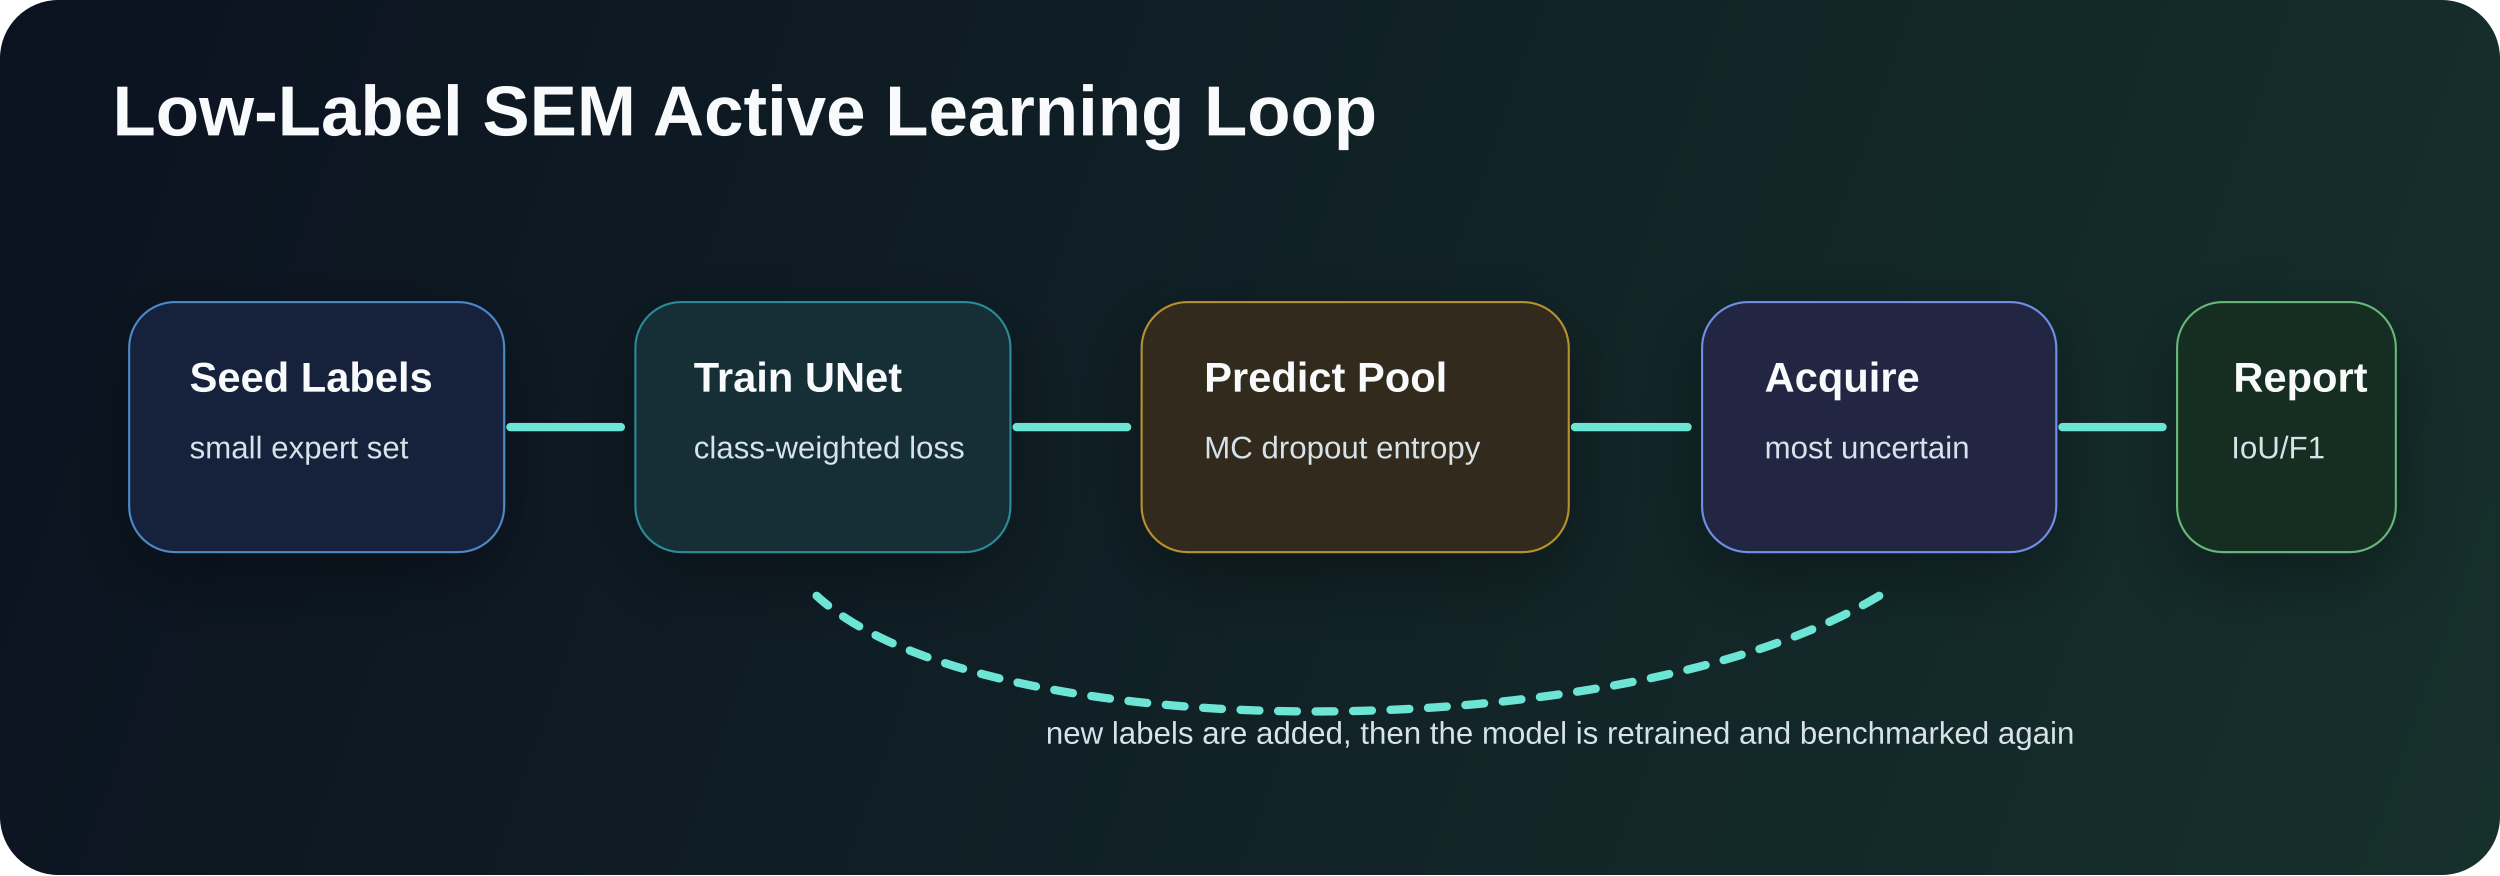
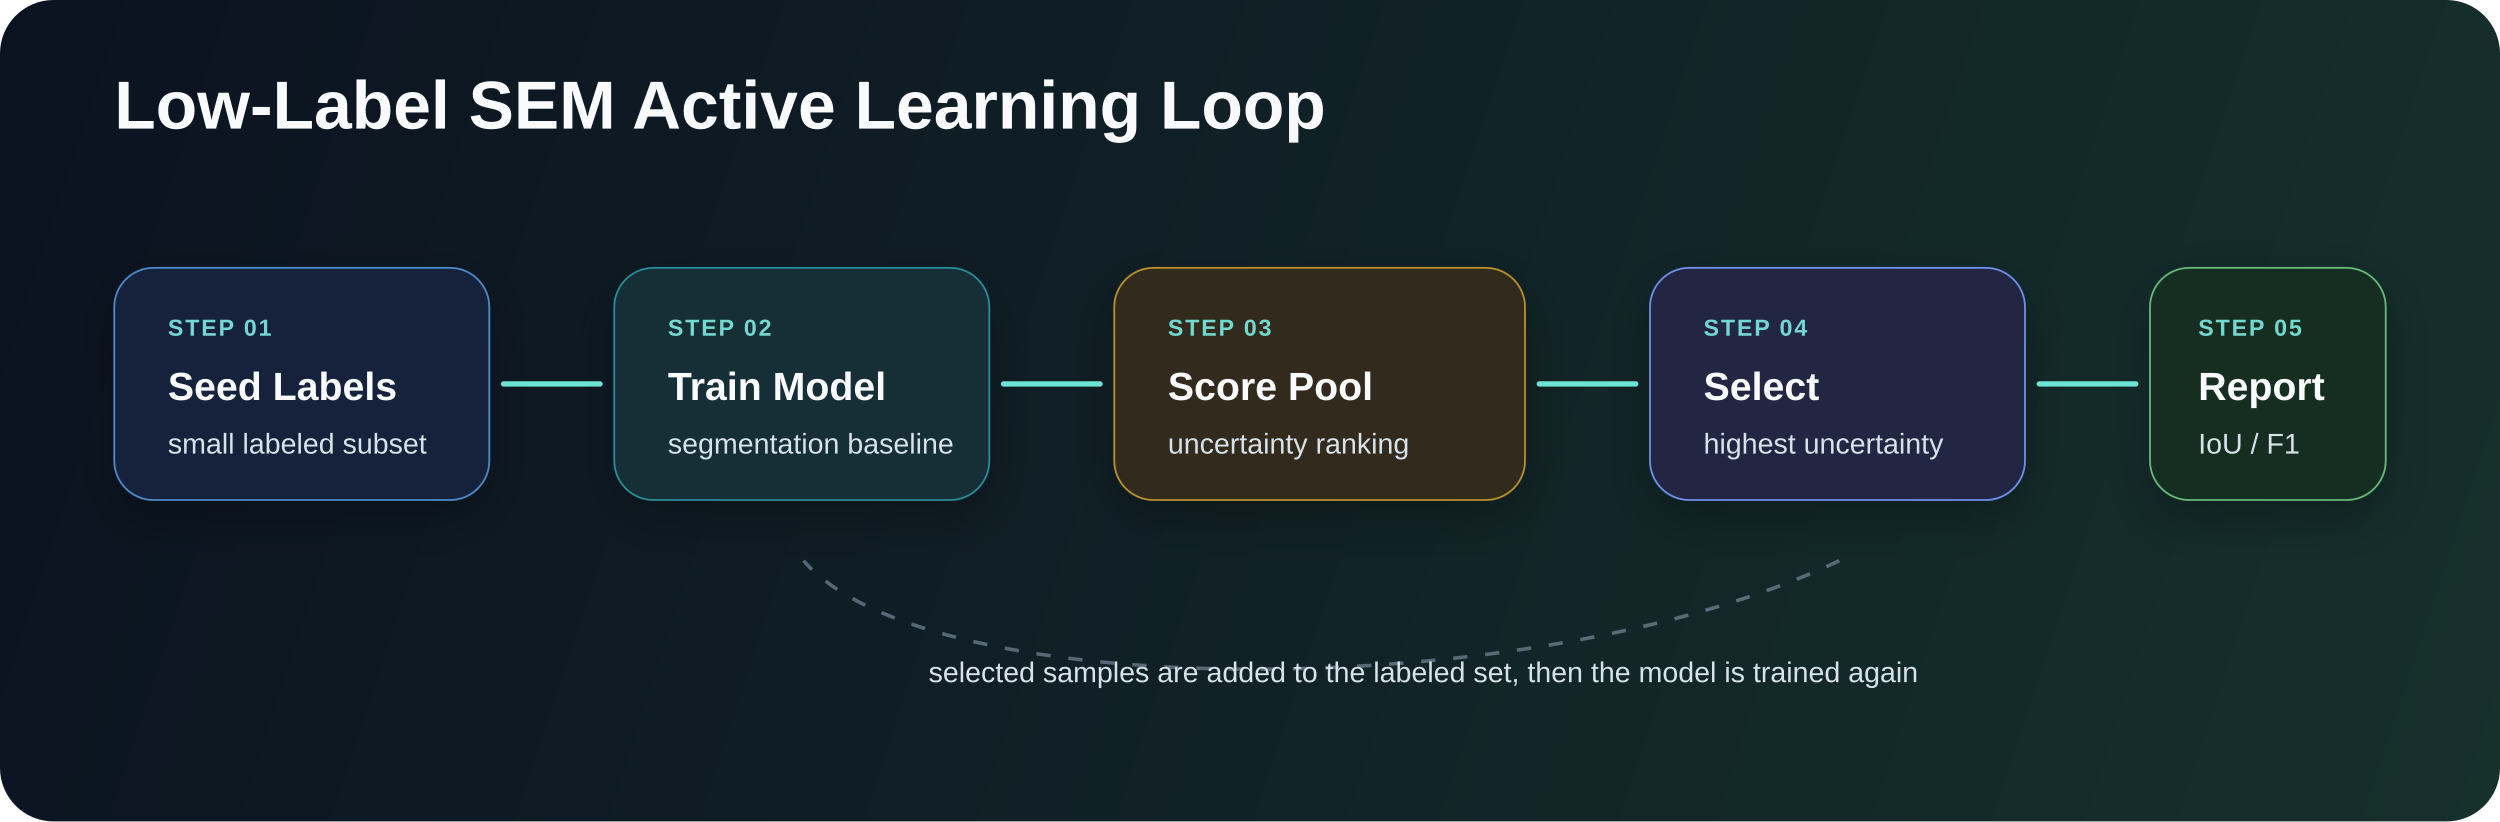
- <svg xmlns="http://www.w3.org/2000/svg" width="1200" height="420" viewBox="0 0 1200 420" fill="none">
+ <svg xmlns="http://www.w3.org/2000/svg" width="1400" height="460" viewBox="0 0 1400 460" fill="none">
  <defs>
-     <linearGradient id="bg2" x1="0" y1="0" x2="1200" y2="420" gradientUnits="userSpaceOnUse">
+     <linearGradient id="bg2" x1="0" y1="0" x2="1400" y2="460" gradientUnits="userSpaceOnUse">
      <stop stop-color="#0B1220" />
      <stop offset="1" stop-color="#16302C" />
    </linearGradient>
    <style>
-       .title{font:700 34px Segoe UI,Arial,sans-serif;fill:#F8FAFC}
-       .label{font:700 20px Segoe UI,Arial,sans-serif;fill:#F8FAFC}
-       .text{font:500 15px Segoe UI,Arial,sans-serif;fill:#D7E2EA}
-       .step{filter:drop-shadow(0 12px 18px rgba(0,0,0,.35))}
-       .arrow{stroke:#6CE5D5;stroke-width:4;stroke-linecap:round;stroke-linejoin:round}
+       .title{font:700 38px Segoe UI,Arial,sans-serif;fill:#F8FAFC}
+       .label{font:700 22px Segoe UI,Arial,sans-serif;fill:#F8FAFC}
+       .text{font:500 16px Segoe UI,Arial,sans-serif;fill:#D7E2EA}
+       .num{font:700 13px Segoe UI,Arial,sans-serif;letter-spacing:.08em;fill:#75D8D0}
+       .step{filter:drop-shadow(0 10px 14px rgba(0,0,0,.28))}
+       .arrow{stroke:#6CE5D5;stroke-width:3;stroke-linecap:round;stroke-linejoin:round}
+       .loop{stroke:#8FA6B8;stroke-width:2;stroke-dasharray:8 10;stroke-opacity:.55}
    </style>
  </defs>
-   <rect width="1200" height="420" rx="28" fill="url(#bg2)" />
-   <text x="54" y="65" class="title">Low-Label SEM Active Learning Loop</text>
+   <rect width="1400" height="460" rx="30" fill="url(#bg2)" />
+   <text x="64" y="72" class="title">Low-Label SEM Active Learning Loop</text>
  <g class="step">
-     <rect x="62" y="145" width="180" height="120" rx="22" fill="#13243B" stroke="#4D89C8" />
-     <text x="91" y="188" class="label">Seed Labels</text>
-     <text x="91" y="220" class="text">small expert set</text>
+     <rect x="64" y="150" width="210" height="130" rx="22" fill="#13243B" stroke="#4D89C8" />
+     <text x="94" y="188" class="num">STEP 01</text>
+     <text x="94" y="224" class="label">Seed Labels</text>
+     <text x="94" y="254" class="text">small labeled subset</text>
  </g>
  <g class="step">
-     <rect x="305" y="145" width="180" height="120" rx="22" fill="#122D35" stroke="#2B8C99" />
-     <text x="333" y="188" class="label">Train UNet</text>
-     <text x="333" y="220" class="text">class-weighted loss</text>
+     <rect x="344" y="150" width="210" height="130" rx="22" fill="#122D35" stroke="#2B8C99" />
+     <text x="374" y="188" class="num">STEP 02</text>
+     <text x="374" y="224" class="label">Train Model</text>
+     <text x="374" y="254" class="text">segmentation baseline</text>
  </g>
  <g class="step">
-     <rect x="548" y="145" width="205" height="120" rx="22" fill="#302B1A" stroke="#B9902E" />
-     <text x="578" y="188" class="label">Predict Pool</text>
-     <text x="578" y="220" class="text">MC dropout entropy</text>
+     <rect x="624" y="150" width="230" height="130" rx="22" fill="#302B1A" stroke="#B9902E" />
+     <text x="654" y="188" class="num">STEP 03</text>
+     <text x="654" y="224" class="label">Score Pool</text>
+     <text x="654" y="254" class="text">uncertainty ranking</text>
  </g>
  <g class="step">
-     <rect x="817" y="145" width="170" height="120" rx="22" fill="#202843" stroke="#6F8FE8" />
-     <text x="847" y="188" class="label">Acquire</text>
-     <text x="847" y="220" class="text">most uncertain</text>
+     <rect x="924" y="150" width="210" height="130" rx="22" fill="#202843" stroke="#6F8FE8" />
+     <text x="954" y="188" class="num">STEP 04</text>
+     <text x="954" y="224" class="label">Select</text>
+     <text x="954" y="254" class="text">highest uncertainty</text>
  </g>
  <g class="step">
-     <rect x="1045" y="145" width="105" height="120" rx="22" fill="#172E20" stroke="#66B879" />
-     <text x="1072" y="188" class="label">Report</text>
-     <text x="1071" y="220" class="text">IoU/F1</text>
+     <rect x="1204" y="150" width="132" height="130" rx="22" fill="#172E20" stroke="#66B879" />
+     <text x="1231" y="188" class="num">STEP 05</text>
+     <text x="1231" y="224" class="label">Report</text>
+     <text x="1231" y="254" class="text">IoU / F1</text>
  </g>
-   <path d="M245 205 H298" class="arrow" />
-   <path d="M488 205 H541" class="arrow" />
-   <path d="M756 205 H810" class="arrow" />
-   <path d="M990 205 H1038" class="arrow" />
-   <path d="M902 286 C780 360 472 360 392 286" class="arrow" stroke-dasharray="9 9" />
-   <text x="502" y="357" class="text">new labels are added, then the model is retrained and benchmarked again</text>
+   <path d="M282 215 H336" class="arrow" />
+   <path d="M562 215 H616" class="arrow" />
+   <path d="M862 215 H916" class="arrow" />
+   <path d="M1142 215 H1196" class="arrow" />
+   <path d="M1030 314 C860 395 520 395 450 314" class="loop" />
+   <text x="520" y="382" class="text">selected samples are added to the labeled set, then the model is trained again</text>
</svg>
